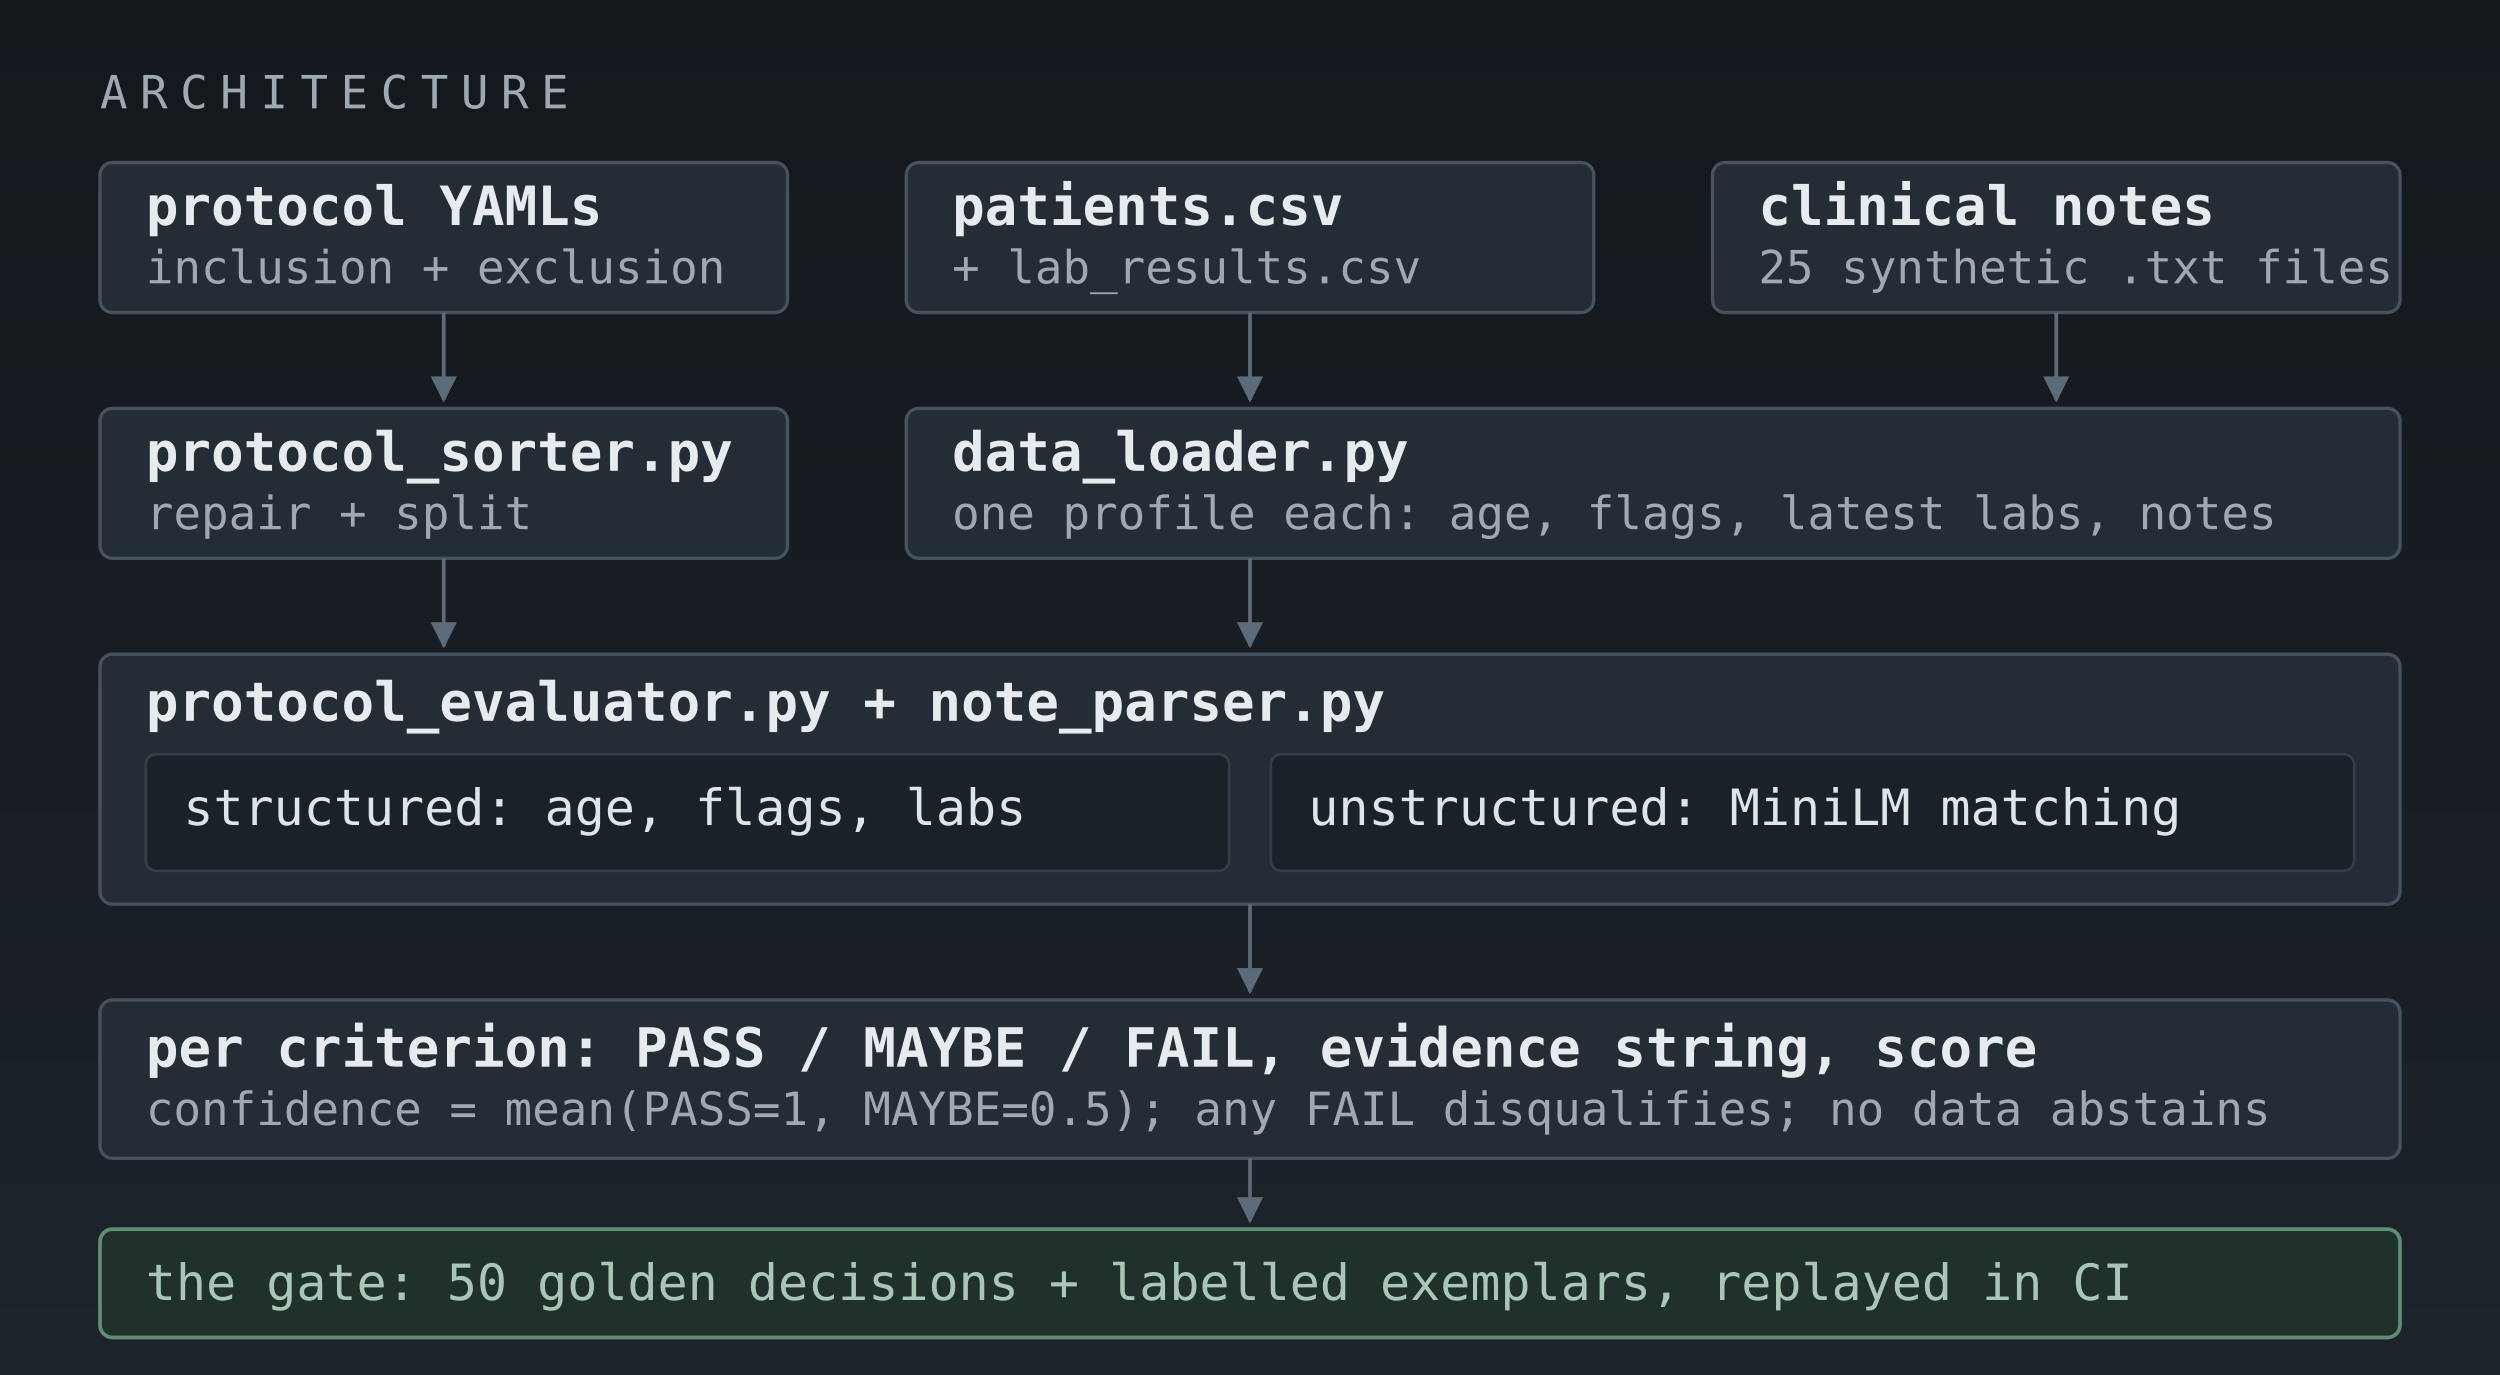
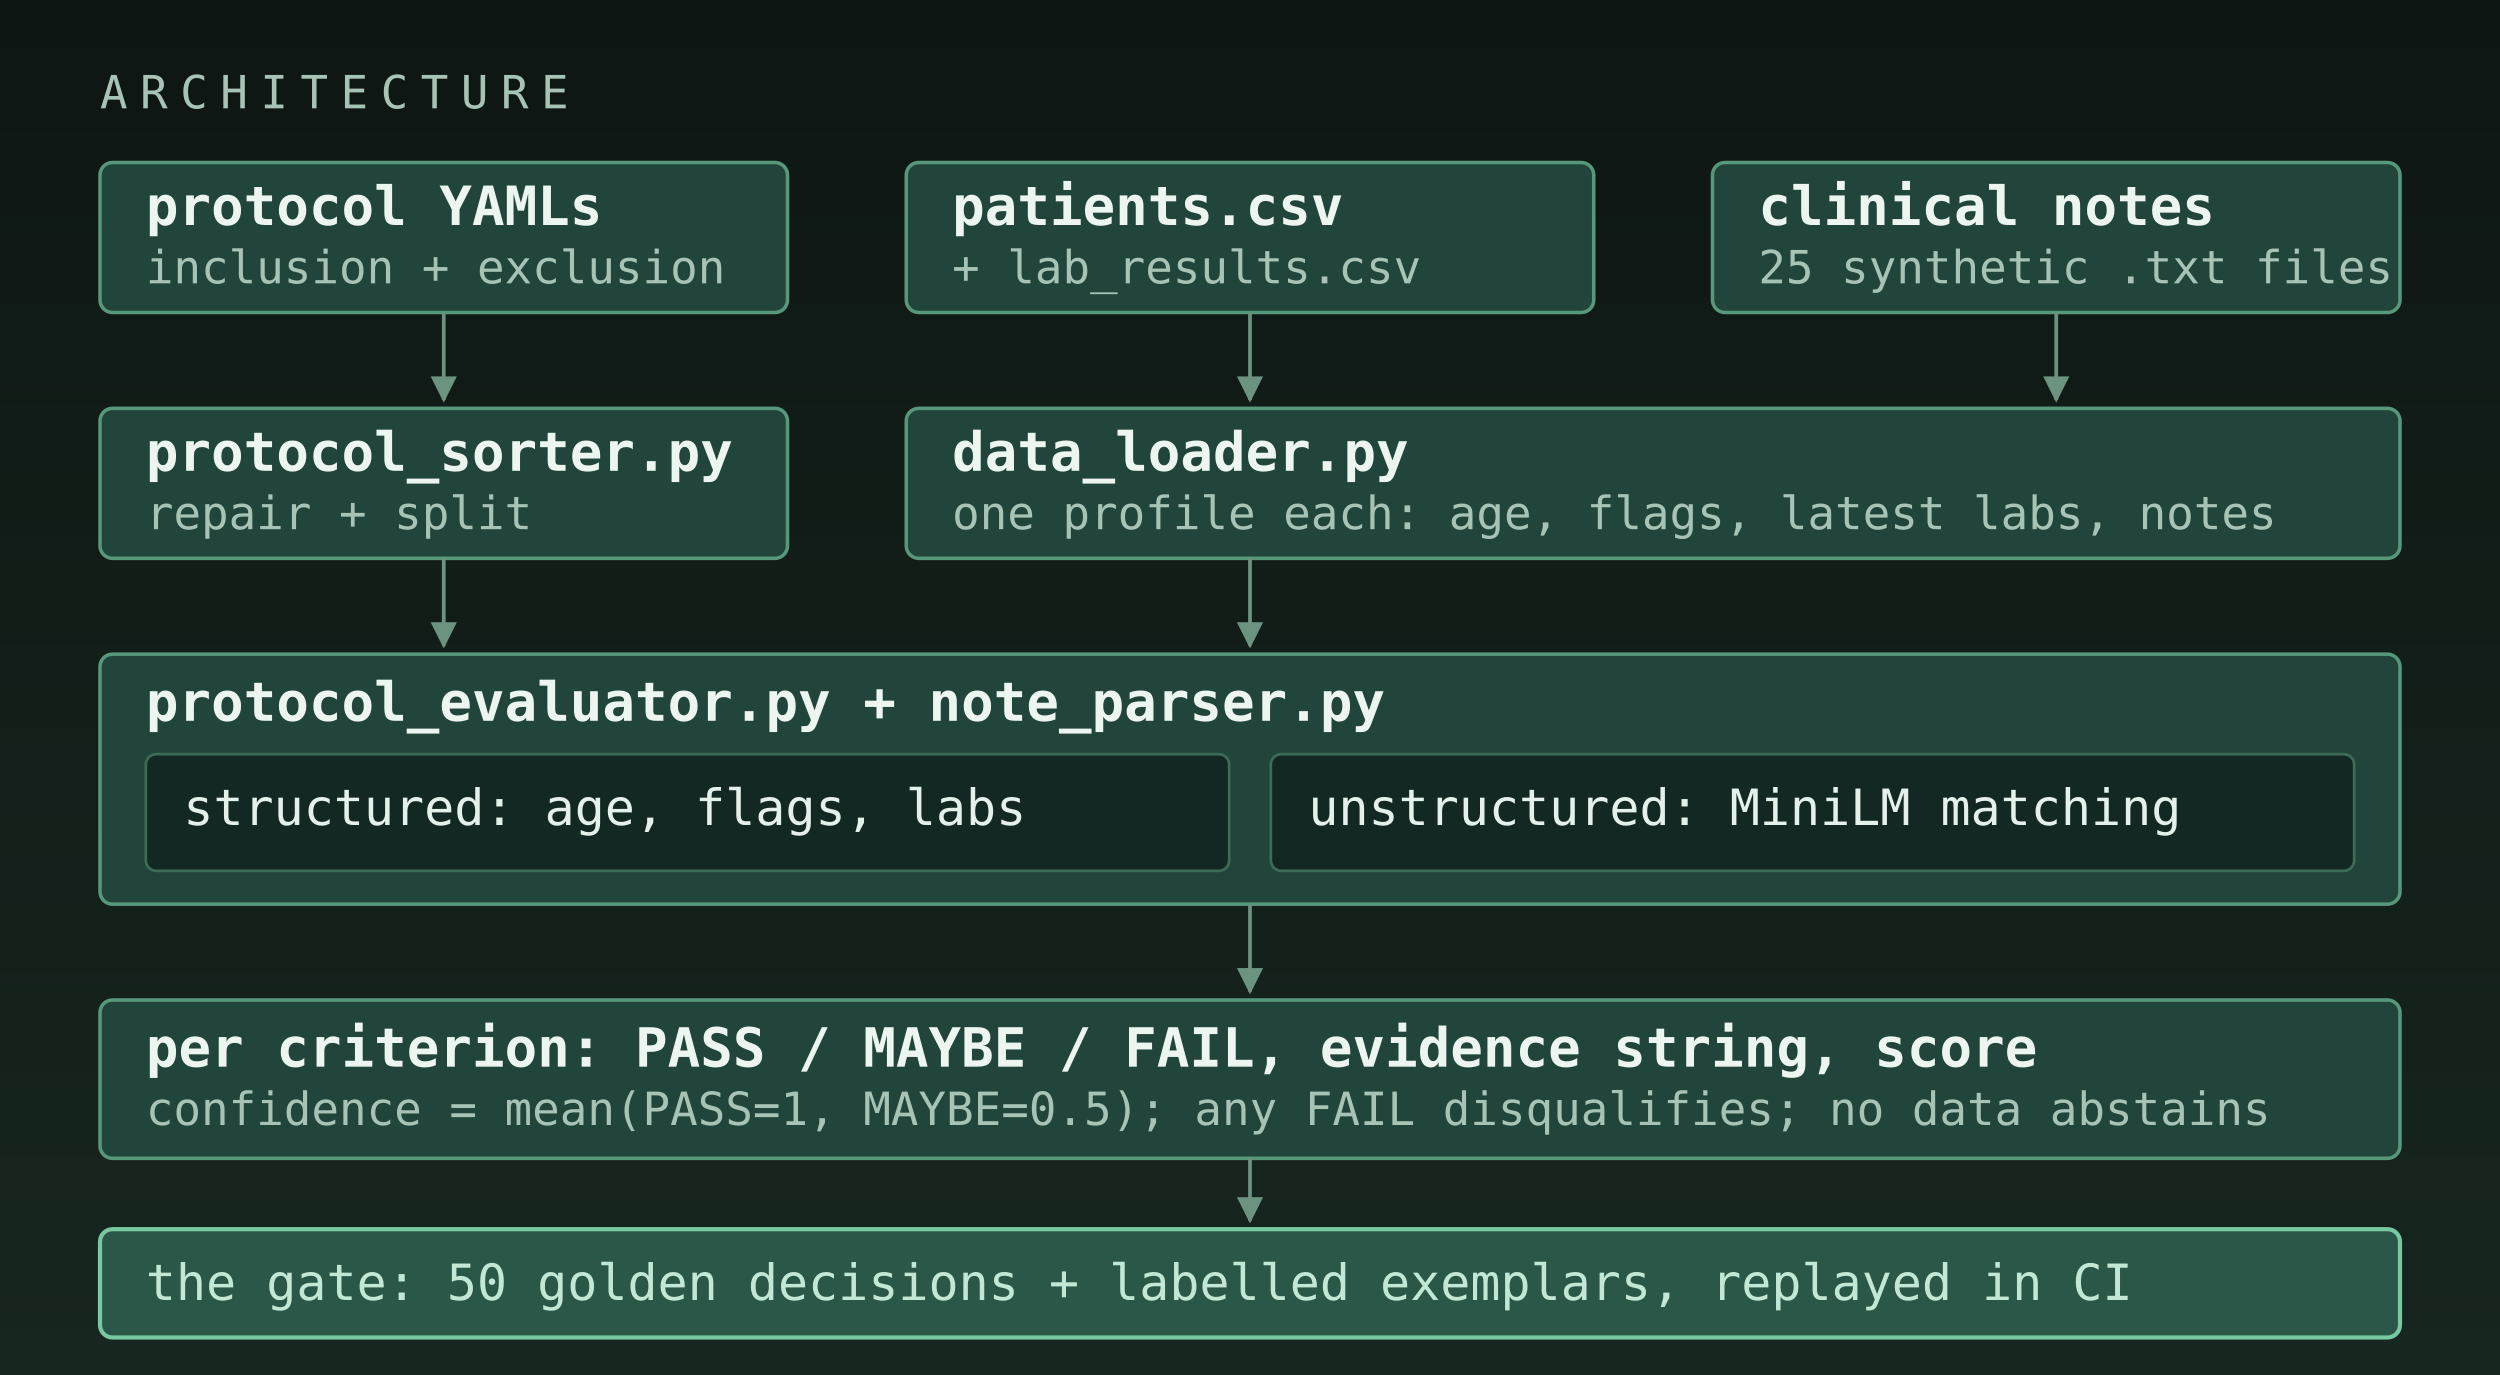
<svg xmlns="http://www.w3.org/2000/svg" viewBox="0 0 1200 660" role="img" aria-label="Pipeline architecture: protocols, patient records, and clinical notes flow through normalization into a two-lane evaluator, out to per-criterion verdicts with evidence, and a golden-dataset gate checks the whole thing in CI">
  <defs>
    <linearGradient id="bg" x1="0" y1="0" x2="0" y2="1">
-       <stop offset="0" stop-color="#14181d" />
-       <stop offset="1" stop-color="#1c232a" />
+       <stop offset="0" stop-color="#0e1613" />
+       <stop offset="1" stop-color="#17261f" />
    </linearGradient>
  </defs>
  <style>
-     .box { fill: #242c35; stroke: #45525f; stroke-width: 1.6; }
-     .lane { fill: #1a2129; stroke: #333e49; stroke-width: 1.3; }
-     .guard { fill: #20302a; stroke: #5f8d76; stroke-width: 1.8; }
-     .t { font-family: ui-monospace, SFMono-Regular, Menlo, monospace; fill: #dfe4e8; font-size: 24px; }
-     .th { font-family: ui-monospace, SFMono-Regular, Menlo, monospace; fill: #e8ebee; font-size: 26px; font-weight: 600; }
-     .tm { font-family: ui-monospace, SFMono-Regular, Menlo, monospace; fill: #9fa9b2; font-size: 22px; }
-     .ta { font-family: ui-monospace, SFMono-Regular, Menlo, monospace; fill: #a9c7b9; font-size: 24px; }
-     .flow { stroke: #5c6b79; stroke-width: 1.8; fill: none; marker-end: url(#arr); }
+     .box { fill: #21453a; stroke: #57977c; stroke-width: 1.7; }
+     .lane { fill: #142823; stroke: #3c6b57; stroke-width: 1.3; }
+     .guard { fill: #2a5748; stroke: #77c9a1; stroke-width: 2; }
+     .t { font-family: ui-monospace, SFMono-Regular, Menlo, monospace; fill: #e4f0ea; font-size: 24px; }
+     .th { font-family: ui-monospace, SFMono-Regular, Menlo, monospace; fill: #ecf5f0; font-size: 26px; font-weight: 600; }
+     .tm { font-family: ui-monospace, SFMono-Regular, Menlo, monospace; fill: #a7c3b6; font-size: 22px; }
+     .ta { font-family: ui-monospace, SFMono-Regular, Menlo, monospace; fill: #c2e8d5; font-size: 24px; }
+     .flow { stroke: #6b937f; stroke-width: 1.8; fill: none; marker-end: url(#arr); }
  </style>
  <marker id="arr" viewBox="0 0 10 10" refX="9" refY="5" markerWidth="7" markerHeight="7" orient="auto-start-reverse">
-     <path d="M0,0 L10,5 L0,10 z" fill="#5c6b79" />
+     <path d="M0,0 L10,5 L0,10 z" fill="#6b937f" />
  </marker>
  <rect width="1200" height="660" fill="url(#bg)" />
-   <text x="48" y="52" class="tm" letter-spacing="6" fill="#a9c7dd">ARCHITECTURE</text>
+   <text x="48" y="52" class="tm" letter-spacing="6" fill="#7cc9a4">ARCHITECTURE</text>
  <rect x="48" y="78" width="330" height="72" rx="6" class="box" />
  <text x="70" y="108" class="th">protocol YAMLs</text>
  <text x="70" y="136" class="tm">inclusion + exclusion</text>
  <rect x="435" y="78" width="330" height="72" rx="6" class="box" />
  <text x="457" y="108" class="th">patients.csv</text>
  <text x="457" y="136" class="tm">+ lab_results.csv</text>
  <rect x="822" y="78" width="330" height="72" rx="6" class="box" />
  <text x="844" y="108" class="th">clinical notes</text>
  <text x="844" y="136" class="tm">25 synthetic .txt files</text>
  <line x1="213" y1="150" x2="213" y2="192" class="flow" />
  <line x1="600" y1="150" x2="600" y2="192" class="flow" />
  <line x1="987" y1="150" x2="987" y2="192" class="flow" />
  <rect x="48" y="196" width="330" height="72" rx="6" class="box" />
  <text x="70" y="226" class="th">protocol_sorter.py</text>
  <text x="70" y="254" class="tm">repair + split</text>
  <rect x="435" y="196" width="717" height="72" rx="6" class="box" />
  <text x="457" y="226" class="th">data_loader.py</text>
  <text x="457" y="254" class="tm">one profile each: age, flags, latest labs, notes</text>
  <line x1="213" y1="268" x2="213" y2="310" class="flow" />
  <line x1="600" y1="268" x2="600" y2="310" class="flow" />
  <rect x="48" y="314" width="1104" height="120" rx="6" class="box" />
  <text x="70" y="346" class="th">protocol_evaluator.py + note_parser.py</text>
  <rect x="70" y="362" width="520" height="56" rx="5" class="lane" />
  <text x="88" y="396" class="t">structured: age, flags, labs</text>
  <rect x="610" y="362" width="520" height="56" rx="5" class="lane" />
  <text x="628" y="396" class="t">unstructured: MiniLM matching</text>
  <line x1="600" y1="434" x2="600" y2="476" class="flow" />
  <rect x="48" y="480" width="1104" height="76" rx="6" class="box" />
  <text x="70" y="512" class="th">per criterion: PASS / MAYBE / FAIL, evidence string, score</text>
  <text x="70" y="540" class="tm">confidence = mean(PASS=1, MAYBE=0.5); any FAIL disqualifies; no data abstains</text>
  <line x1="600" y1="556" x2="600" y2="586" class="flow" />
  <rect x="48" y="590" width="1104" height="52" rx="6" class="guard" />
  <text x="70" y="624" class="ta">the gate: 50 golden decisions + labelled exemplars, replayed in CI</text>
</svg>
